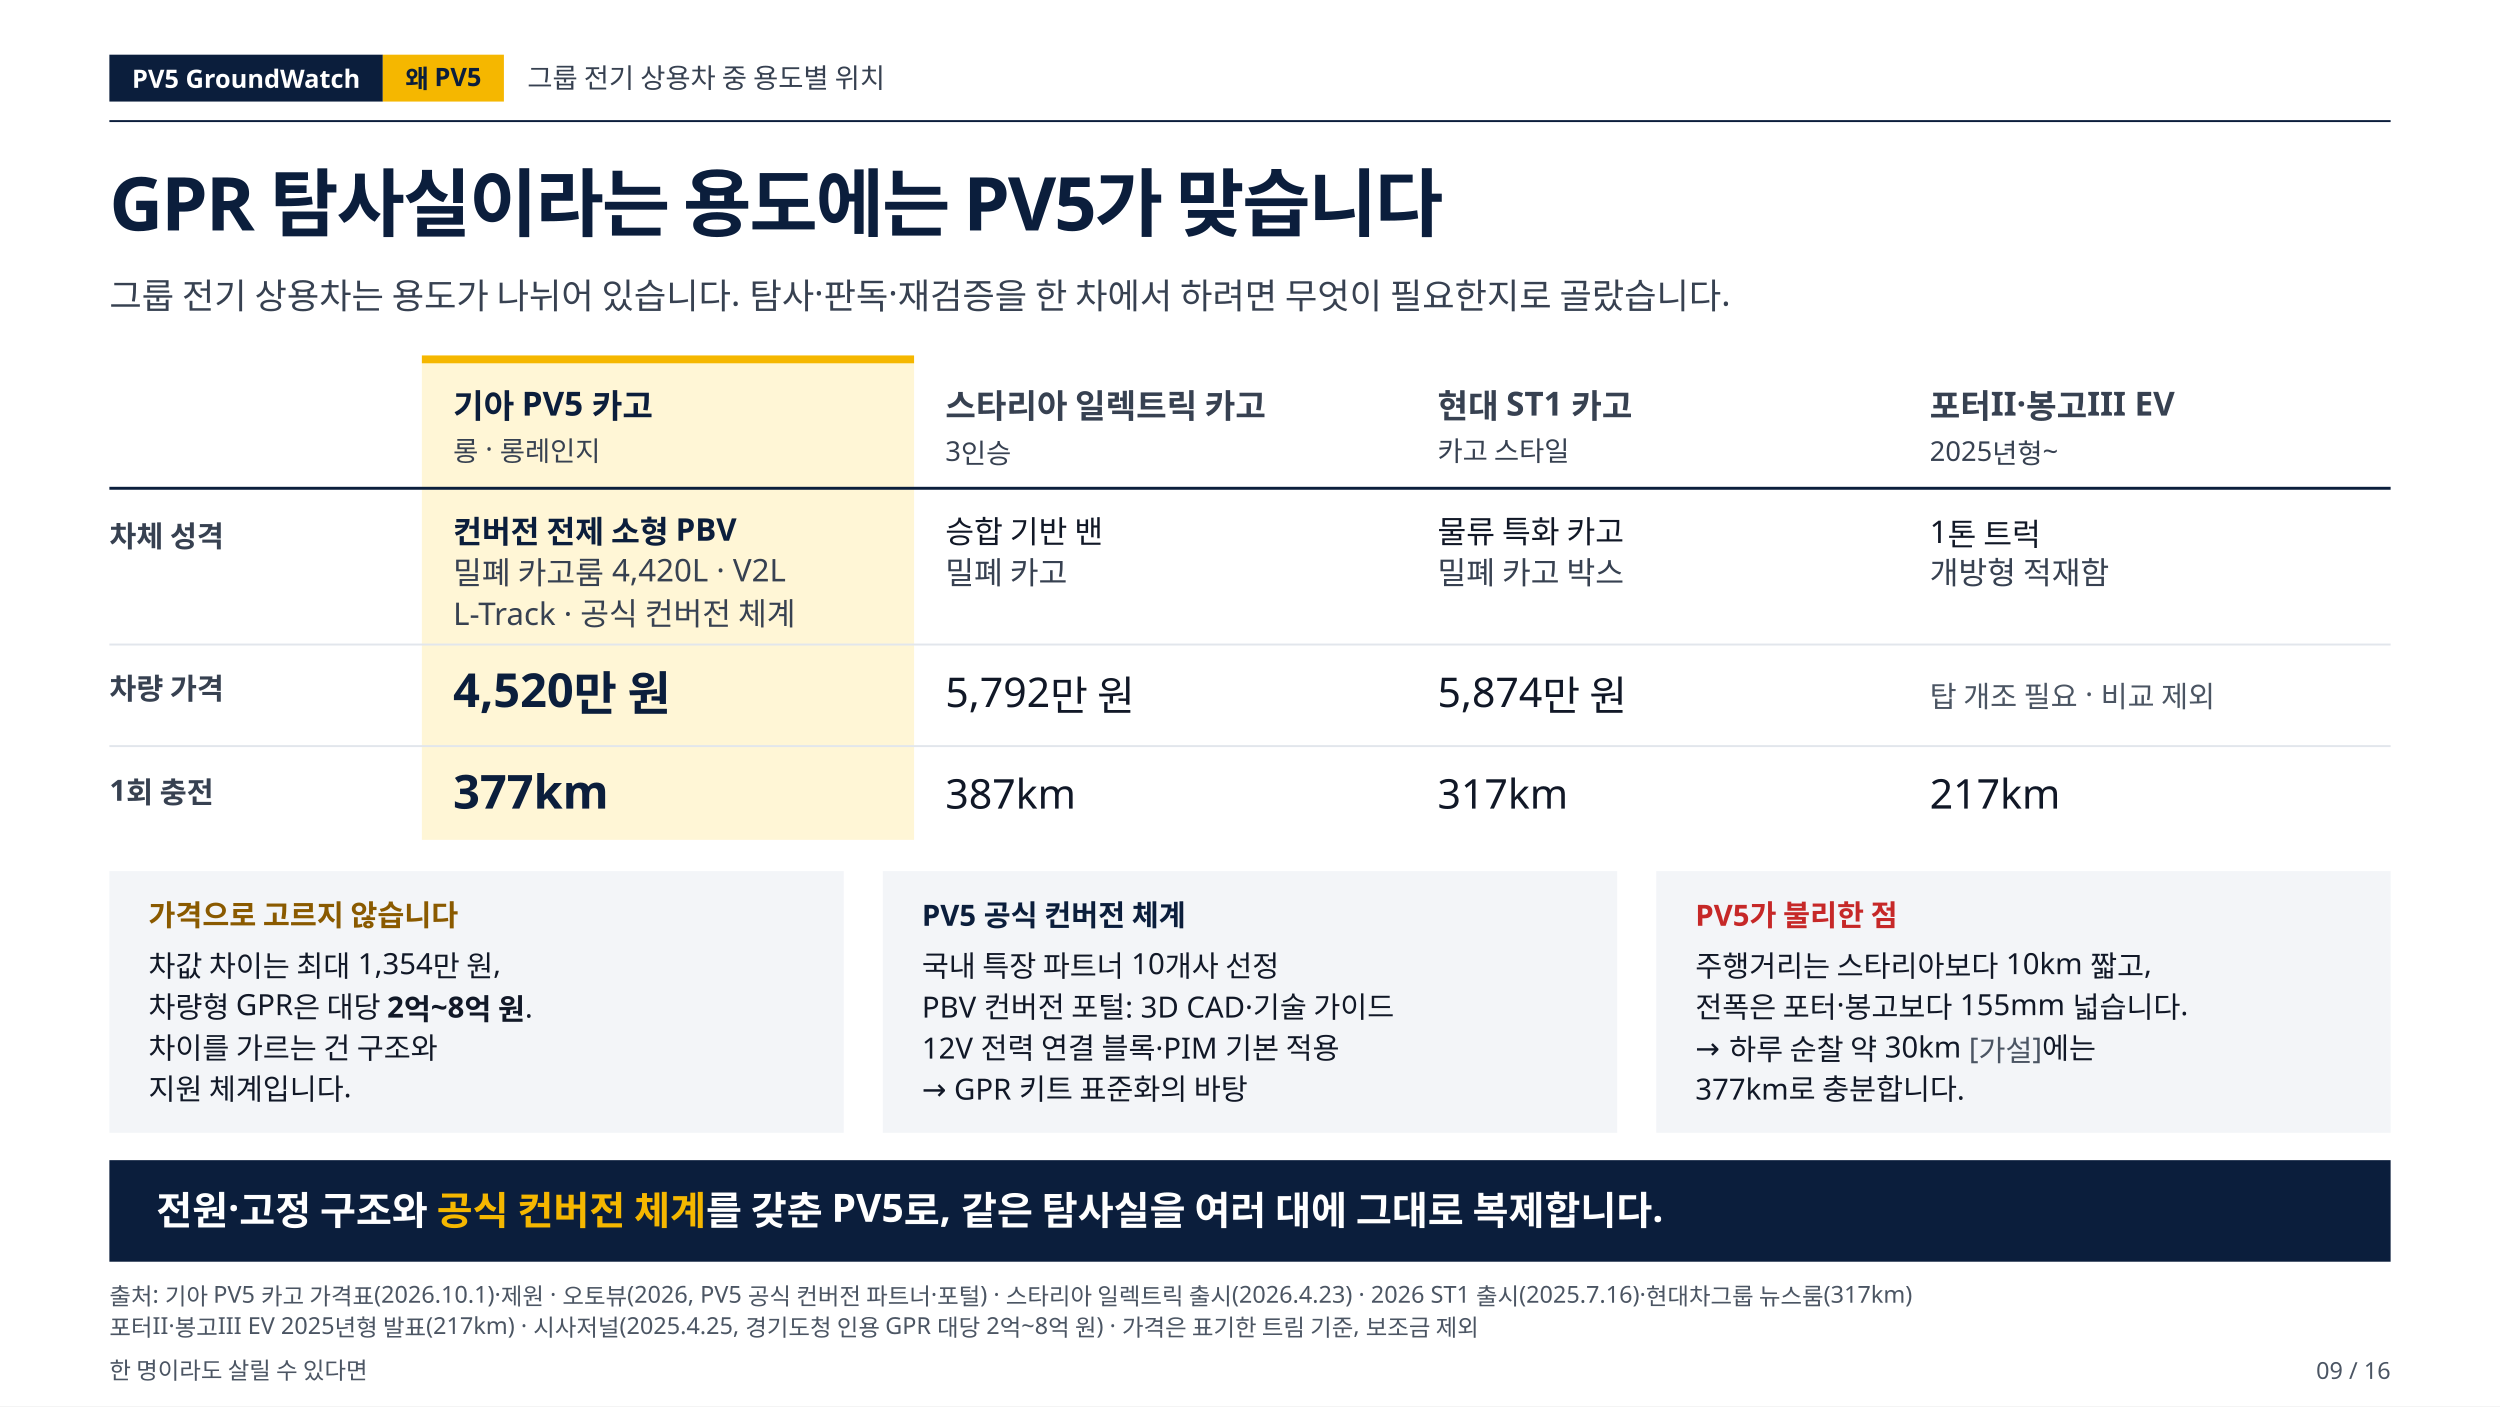
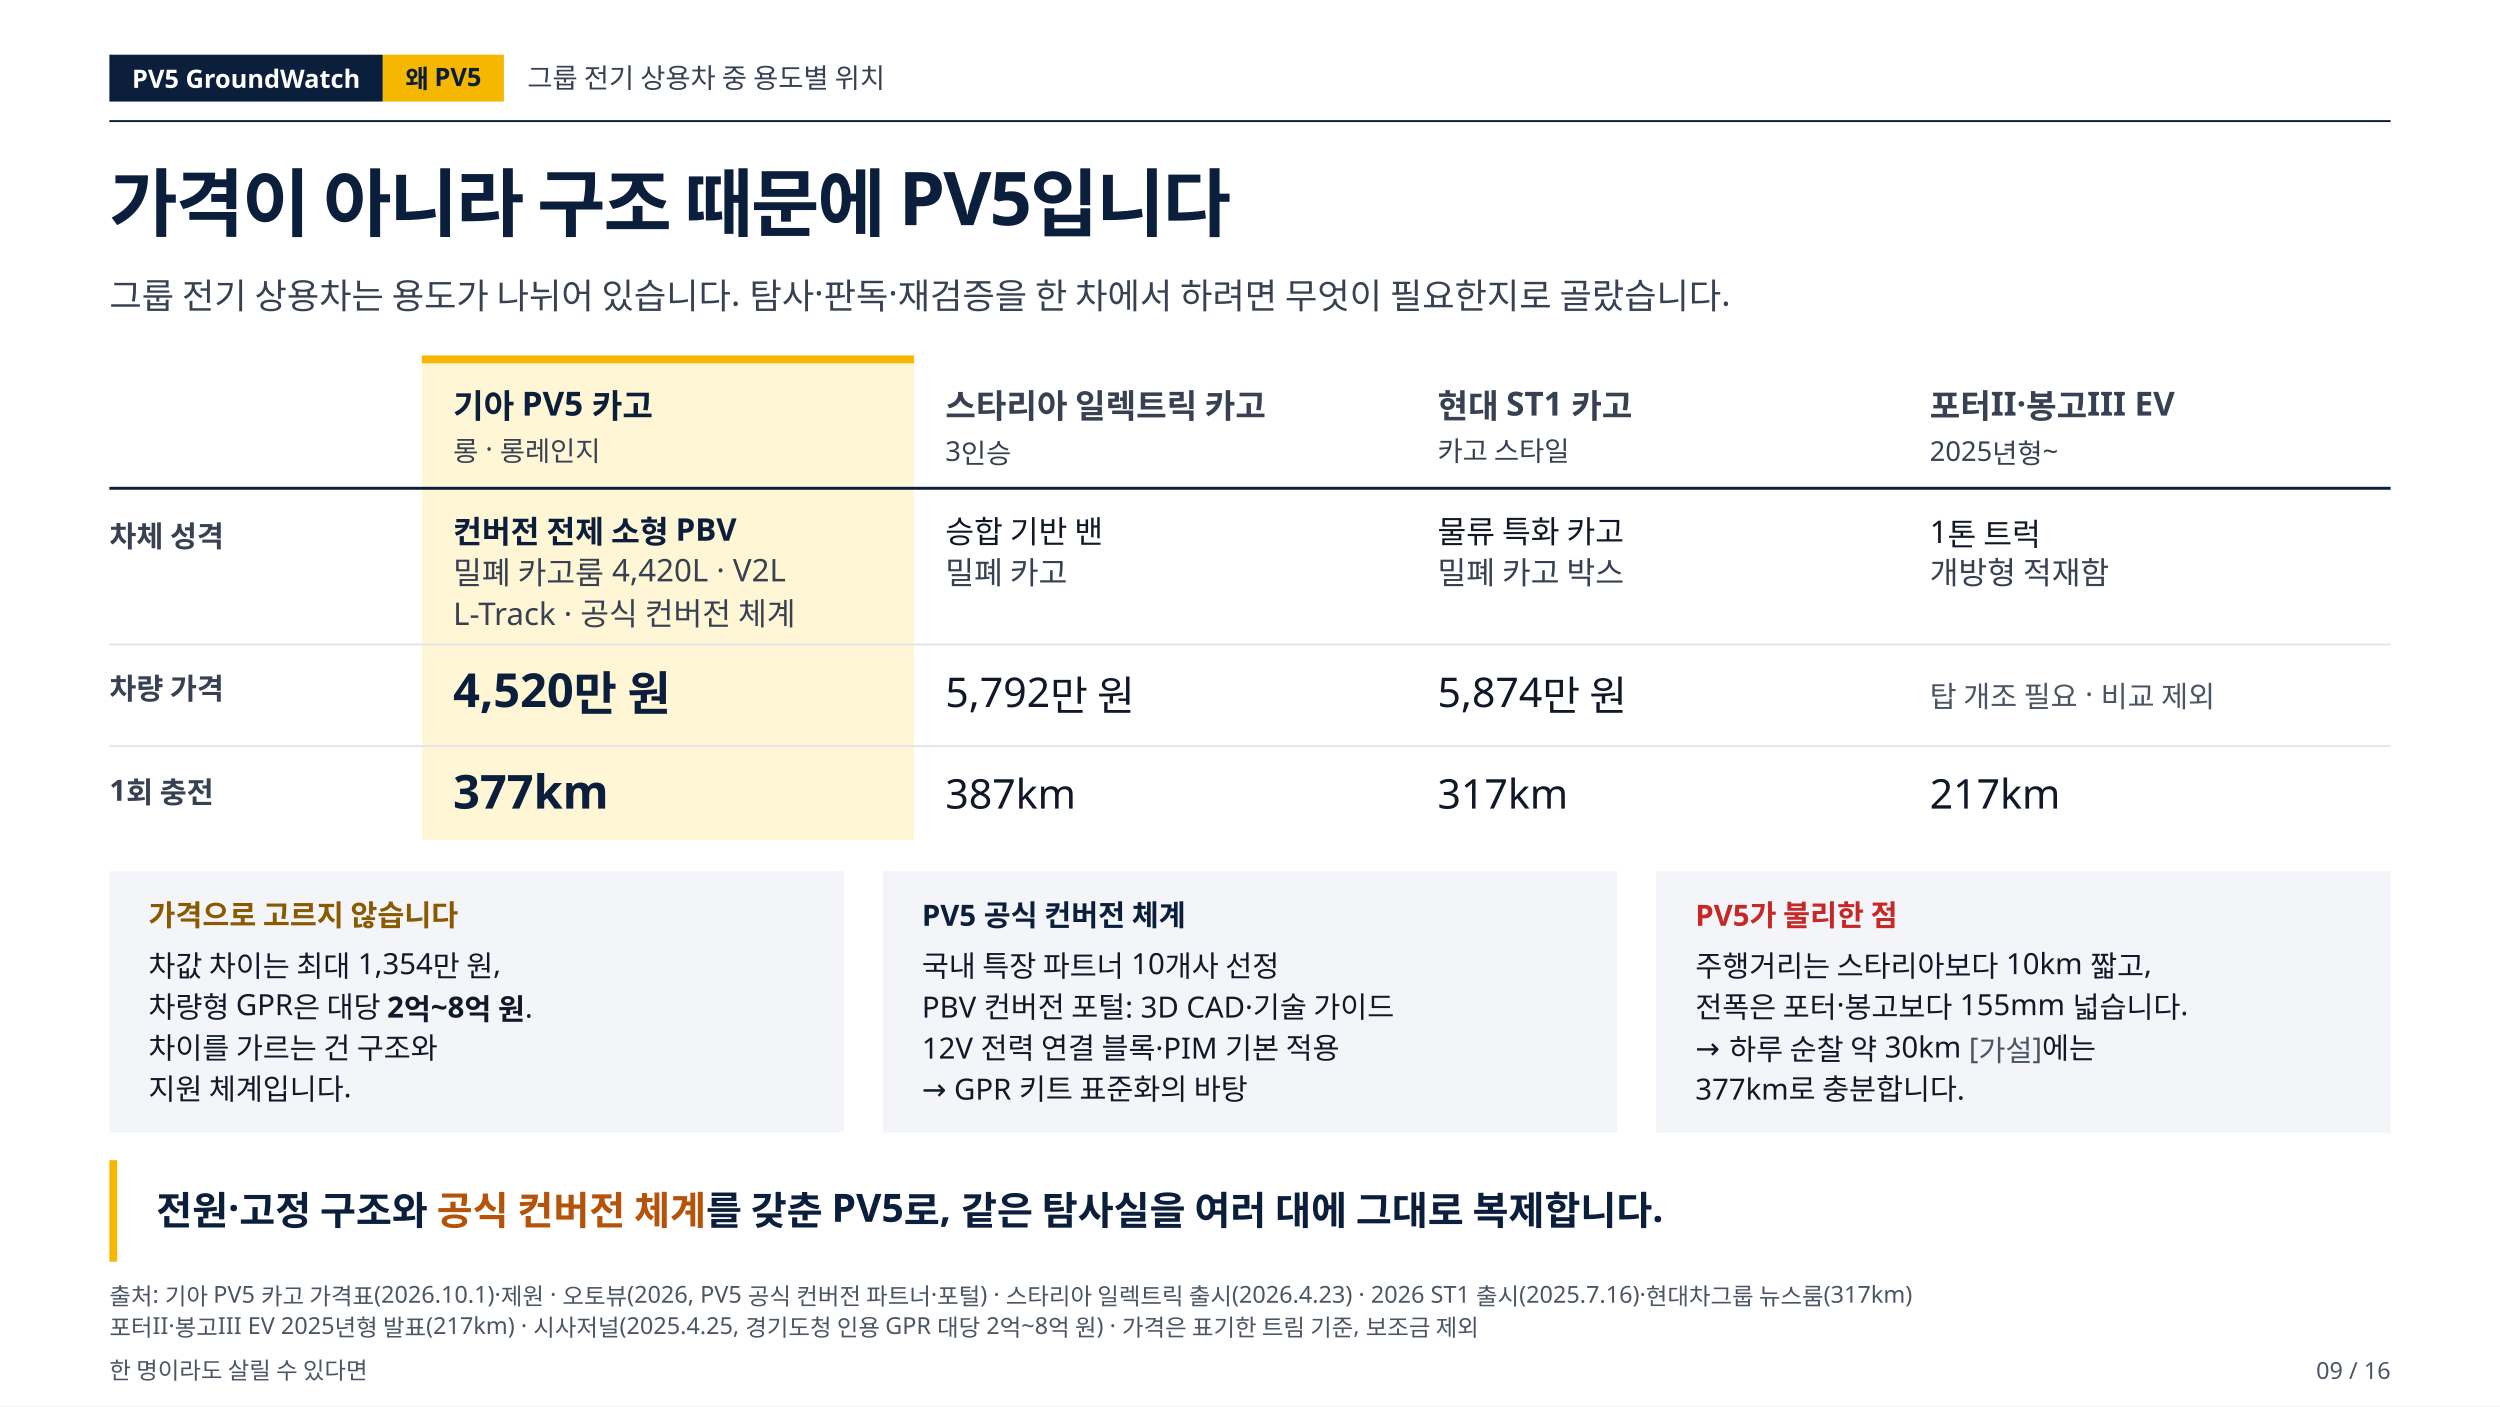
<svg xmlns="http://www.w3.org/2000/svg" viewBox="0 0 1280 720" lang="ko-KR" data-pptx-page-role="content" font-family="Pretendard, 'Malgun Gothic', sans-serif">
  <rect id="bg" x="0" y="0" width="1280" height="720" fill="#FFFFFF" />
  <g id="header" data-pptx-role="header" data-pptx-bounds="56 24 1168 40">
    <rect x="56" y="28" width="140" height="24" fill="#0B1E3C" />
    <text x="126" y="45" font-size="13" font-weight="bold" fill="#FFFFFF" text-anchor="middle">PV5 GroundWatch</text>
    <rect x="196" y="28" width="62" height="24" fill="#F5B700" />
    <text x="227" y="45" font-size="13" font-weight="bold" fill="#0B1E3C" text-anchor="middle">왜 PV5</text>
    <text x="270" y="45" font-size="14" fill="#374151">그룹 전기 상용차 중 용도별 위치</text>
    <line x1="56" y1="62" x2="1224" y2="62" stroke="#0B1E3C" stroke-width="1" />
  </g>
  <g id="title" data-pptx-bounds="56 80 1168 56" letter-spacing="-1">
-     <text x="56" y="118" font-size="38" font-weight="bold" fill="#0B1E3C">GPR 탐사실이라는 용도에는 PV5가 맞습니다</text>
+     <text x="56" y="118" font-size="38" font-weight="bold" fill="#0B1E3C">가격이 아니라 구조 때문에 PV5입니다</text>
  </g>
  <g id="lead" data-pptx-bounds="56 137 1168 28">
    <text x="56" y="158" font-size="18" fill="#374151">그룹 전기 상용차는 용도가 나뉘어 있습니다. 탐사·판독·재검증을 한 차에서 하려면 무엇이 필요한지로 골랐습니다.</text>
  </g>
  <g id="compare" data-pptx-bounds="56 182 1168 248">
    <rect x="216" y="182" width="252" height="248" fill="#FFF6D6" />
    <rect x="216" y="182" width="252" height="4" fill="#F5B700" />
    <g font-size="17" font-weight="bold">
      <text x="232" y="214" fill="#0B1E3C">기아 PV5 카고</text>
      <text x="484" y="214" fill="#374151">스타리아 일렉트릭 카고</text>
      <text x="736" y="214" fill="#374151">현대 ST1 카고</text>
      <text x="988" y="214" fill="#374151">포터II·봉고III EV</text>
    </g>
    <g font-size="14" fill="#374151">
      <text x="232" y="236">롱 · 롱레인지</text>
      <text x="484" y="236">3인승</text>
      <text x="736" y="236">카고 스타일</text>
      <text x="988" y="236">2025년형~</text>
    </g>
    <line x1="56" y1="250" x2="1224" y2="250" stroke="#0B1E3C" stroke-width="1.5" />
    <g font-size="15" font-weight="bold" fill="#374151">
      <text x="56" y="280">차체 성격</text>
      <text x="56" y="358">차량 가격</text>
      <text x="56" y="410">1회 충전</text>
    </g>
    <g fill="#111827" font-size="16">
      <text x="232" y="278" font-weight="bold" fill="#0B1E3C">컨버전 전제 소형 PBV<tspan x="232" dy="21" font-weight="normal" fill="#374151">밀폐 카고룸 4,420L · V2L</tspan>
        <tspan x="232" dy="21" font-weight="normal" fill="#374151">L-Track · 공식 컨버전 체계</tspan>
      </text>
      <text x="484" y="278">승합 기반 밴<tspan x="484" dy="21" fill="#374151">밀폐 카고</tspan>
      </text>
      <text x="736" y="278">물류 특화 카고<tspan x="736" dy="21" fill="#374151">밀폐 카고 박스</tspan>
      </text>
      <text x="988" y="278">1톤 트럭<tspan x="988" dy="21" fill="#374151">개방형 적재함</tspan>
      </text>
      <line x1="56" y1="330" x2="1224" y2="330" stroke="#E2E6EC" stroke-width="1" />
      <text x="232" y="362" font-size="24" font-weight="bold" fill="#0B1E3C">4,520만 원</text>
      <text x="484" y="362" font-size="21">5,792만 원</text>
      <text x="736" y="362" font-size="21">5,874만 원</text>
      <text x="988" y="362" font-size="15" fill="#4B5563">탑 개조 필요 · 비교 제외</text>
      <line x1="56" y1="382" x2="1224" y2="382" stroke="#E2E6EC" stroke-width="1" />
      <text x="232" y="414" font-size="24" font-weight="bold" fill="#0B1E3C">377km</text>
      <text x="484" y="414" font-size="21">387km</text>
      <text x="736" y="414" font-size="21">317km</text>
      <text x="988" y="414" font-size="21">217km</text>
    </g>
  </g>
  <g id="honest" data-pptx-bounds="56 446 1168 134">
    <rect x="56" y="446" width="376" height="134" fill="#F3F5F8" />
    <text x="76" y="474" font-size="15" font-weight="bold" fill="#8A5A00">가격으로 고르지 않습니다</text>
    <text x="76" y="500" font-size="15" fill="#111827">차값 차이는 최대 1,354만 원,<tspan x="76" dy="21">차량형 GPR은 대당 <tspan font-weight="bold">2억~8억 원</tspan>.</tspan>
      <tspan x="76" dy="21">차이를 가르는 건 구조와</tspan>
      <tspan x="76" dy="21">지원 체계입니다.</tspan>
    </text>
    <rect x="452" y="446" width="376" height="134" fill="#F3F5F8" />
    <text x="472" y="474" font-size="15" font-weight="bold" fill="#0B1E3C">PV5 공식 컨버전 체계</text>
    <text x="472" y="500" font-size="15" fill="#111827">국내 특장 파트너 10개사 선정<tspan x="472" dy="21">PBV 컨버전 포털: 3D CAD·기술 가이드</tspan>
      <tspan x="472" dy="21">12V 전력 연결 블록·PIM 기본 적용</tspan>
      <tspan x="472" dy="21">→ GPR 키트 표준화의 바탕</tspan>
    </text>
    <rect x="848" y="446" width="376" height="134" fill="#F3F5F8" />
    <text x="868" y="474" font-size="15" font-weight="bold" fill="#C62828">PV5가 불리한 점</text>
    <text x="868" y="500" font-size="15" fill="#111827">주행거리는 스타리아보다 10km 짧고,<tspan x="868" dy="21">전폭은 포터·봉고보다 155mm 넓습니다.</tspan>
      <tspan x="868" dy="21">→ 하루 순찰 약 30km <tspan fill="#4B5563">[가설]</tspan>에는</tspan>
      <tspan x="868" dy="21">377km로 충분합니다.</tspan>
    </text>
  </g>
  <g id="conclusion" data-pptx-bounds="56 594 1168 52">
-     <rect x="56" y="594" width="1168" height="52" fill="#0B1E3C" />
-     <text x="80" y="627" font-size="20" font-weight="bold" fill="#FFFFFF">전원·고정 구조와 <tspan fill="#F5B700">공식 컨버전 체계</tspan>를 갖춘 PV5로, 같은 탐사실을 여러 대에 그대로 복제합니다.</text>
+     <rect x="56" y="594" width="4" height="52" fill="#F5B700" />
+     <text x="80" y="627" font-size="20" font-weight="bold" fill="#0B1E3C">전원·고정 구조와 <tspan fill="#B45309">공식 컨버전 체계</tspan>를 갖춘 PV5로, 같은 탐사실을 여러 대에 그대로 복제합니다.</text>
  </g>
  <g id="source" data-pptx-bounds="56 656 1168 34">
    <text x="56" y="668" font-size="12" fill="#4B5563">출처: 기아 PV5 카고 가격표(2026.10.1)·제원 · 오토뷰(2026, PV5 공식 컨버전 파트너·포털) · 스타리아 일렉트릭 출시(2026.4.23) · 2026 ST1 출시(2025.7.16)·현대차그룹 뉴스룸(317km)<tspan x="56" dy="16">포터II·봉고III EV 2025년형 발표(217km) · 시사저널(2025.4.25, 경기도청 인용 GPR 대당 2억~8억 원) · 가격은 표기한 트림 기준, 보조금 제외</tspan>
    </text>
  </g>
  <g id="footer" data-pptx-role="footer" data-pptx-bounds="56 692 1168 22" fill="#4B5563" font-size="12">
    <text x="56" y="706">한 명이라도 살릴 수 있다면</text>
    <text x="1224" y="706" text-anchor="end">09 / 16</text>
  </g>
</svg>
